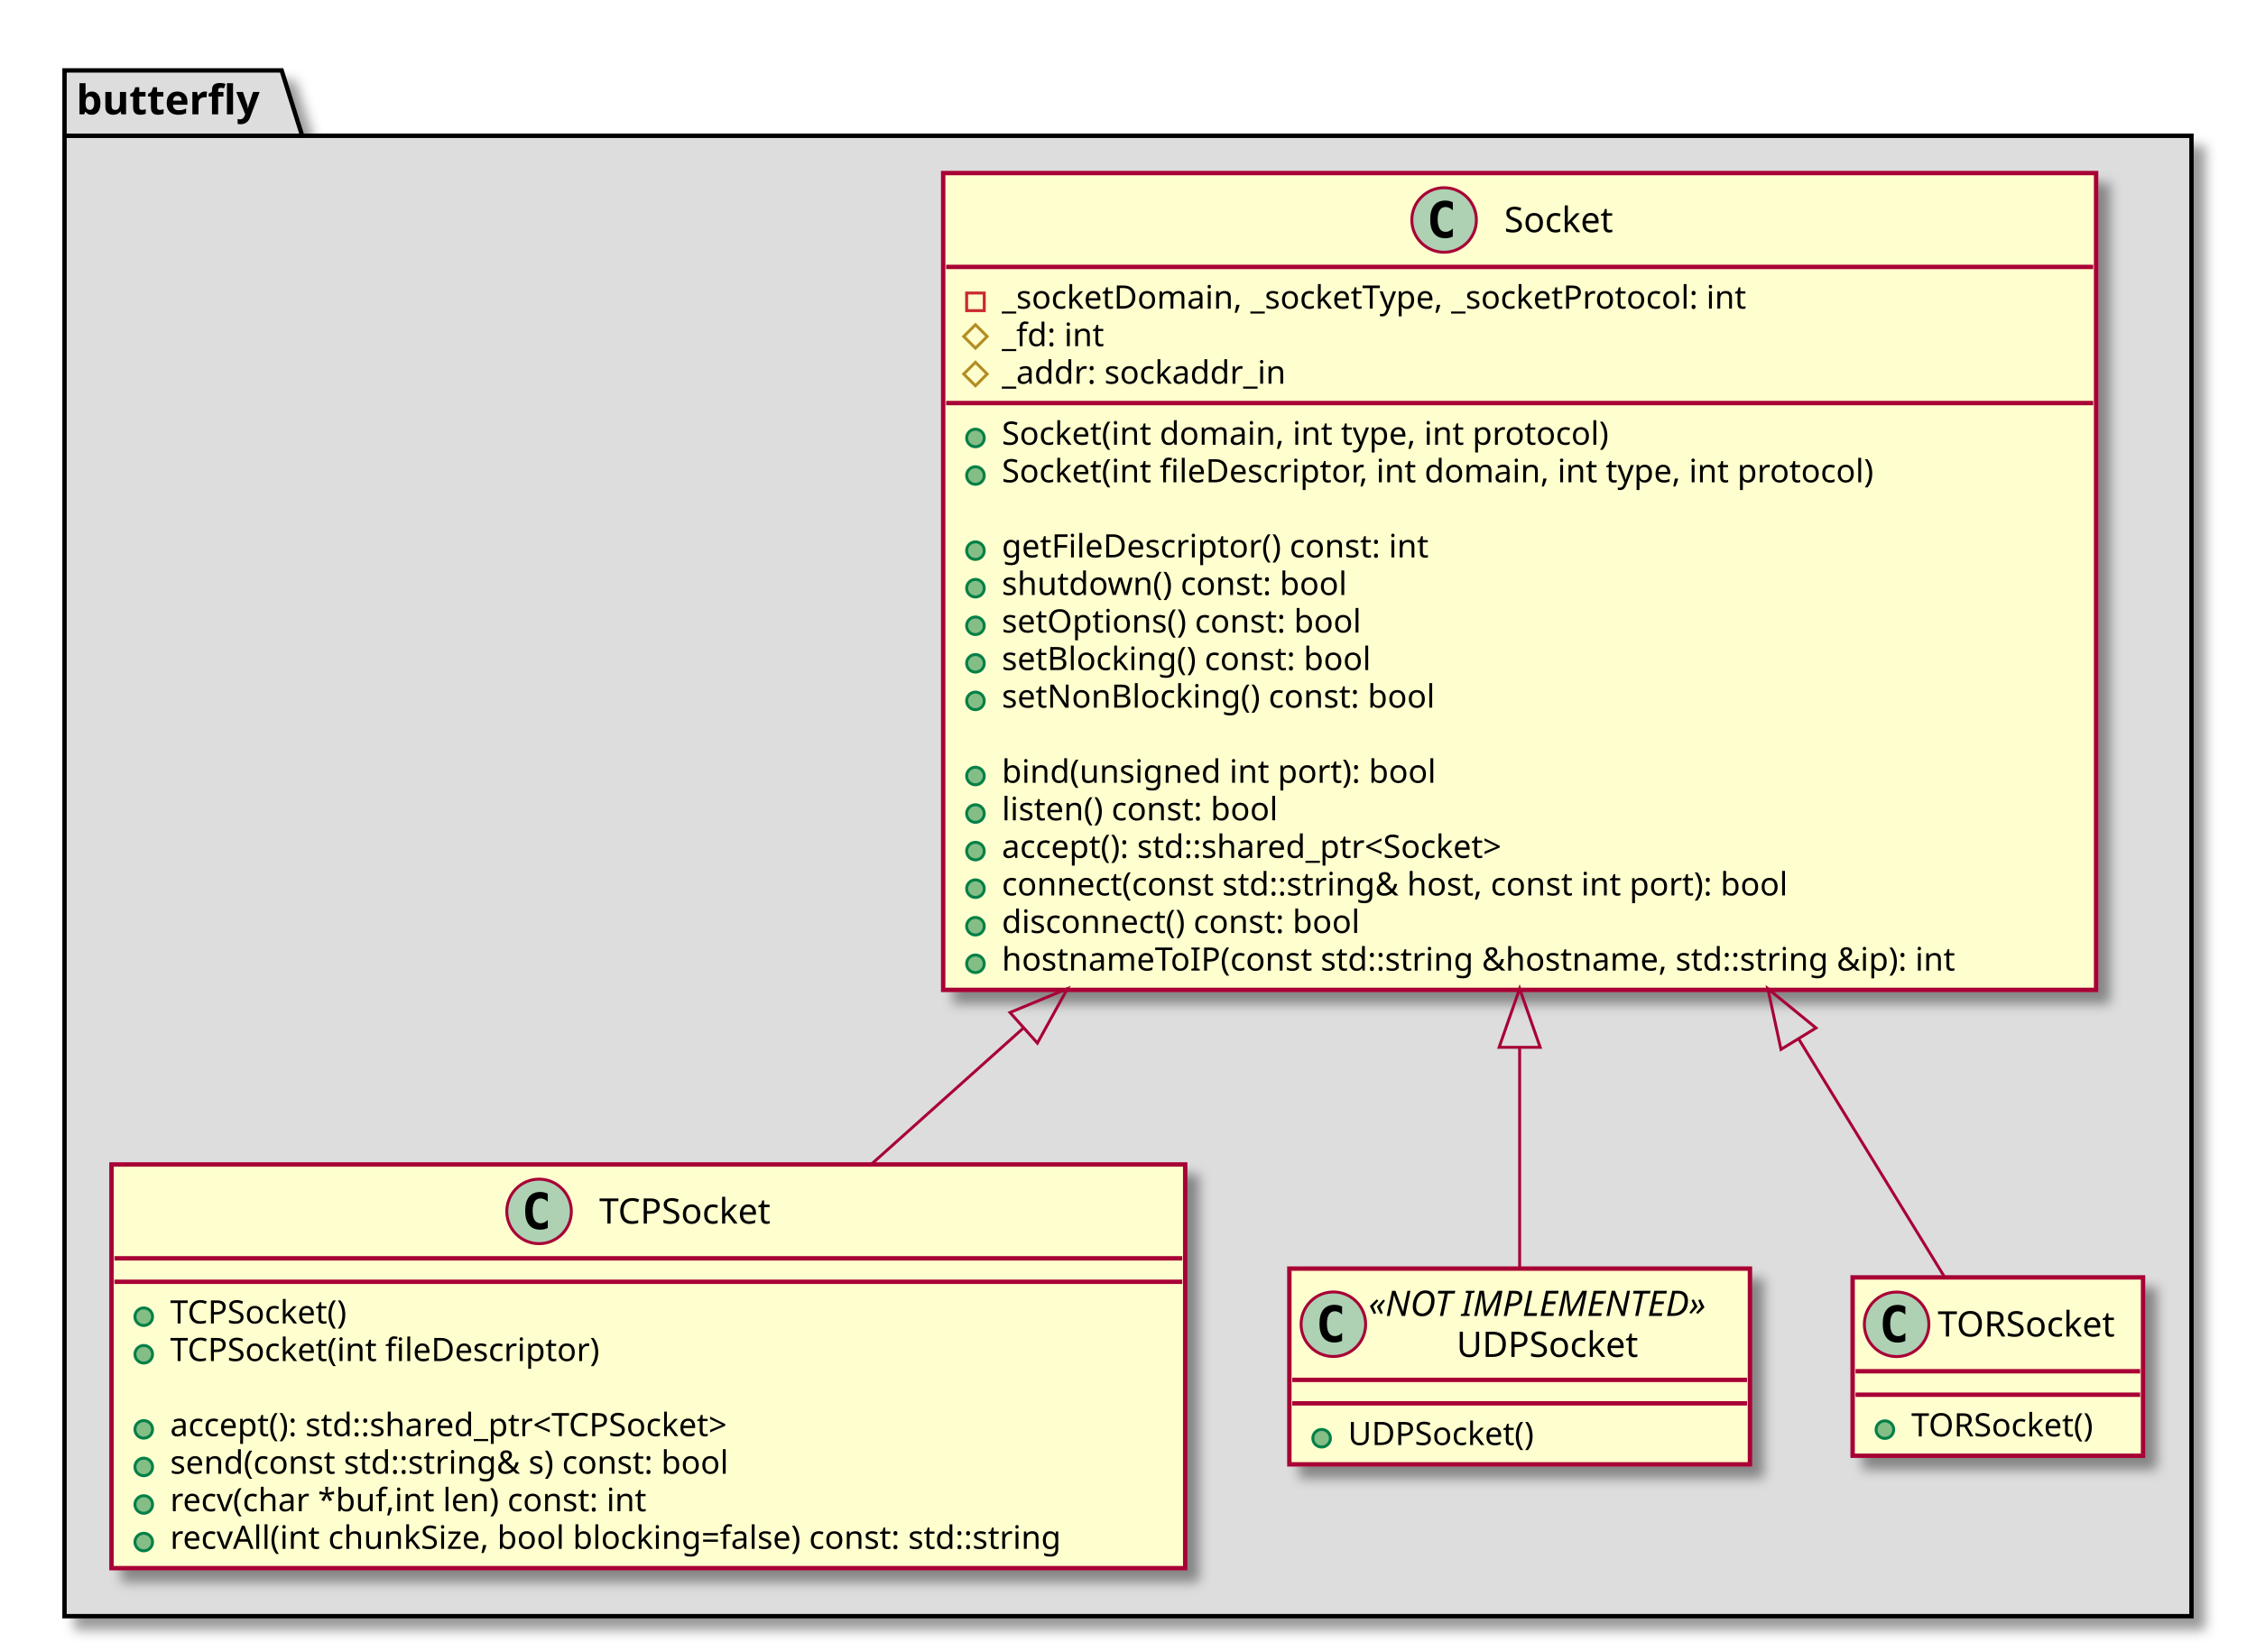
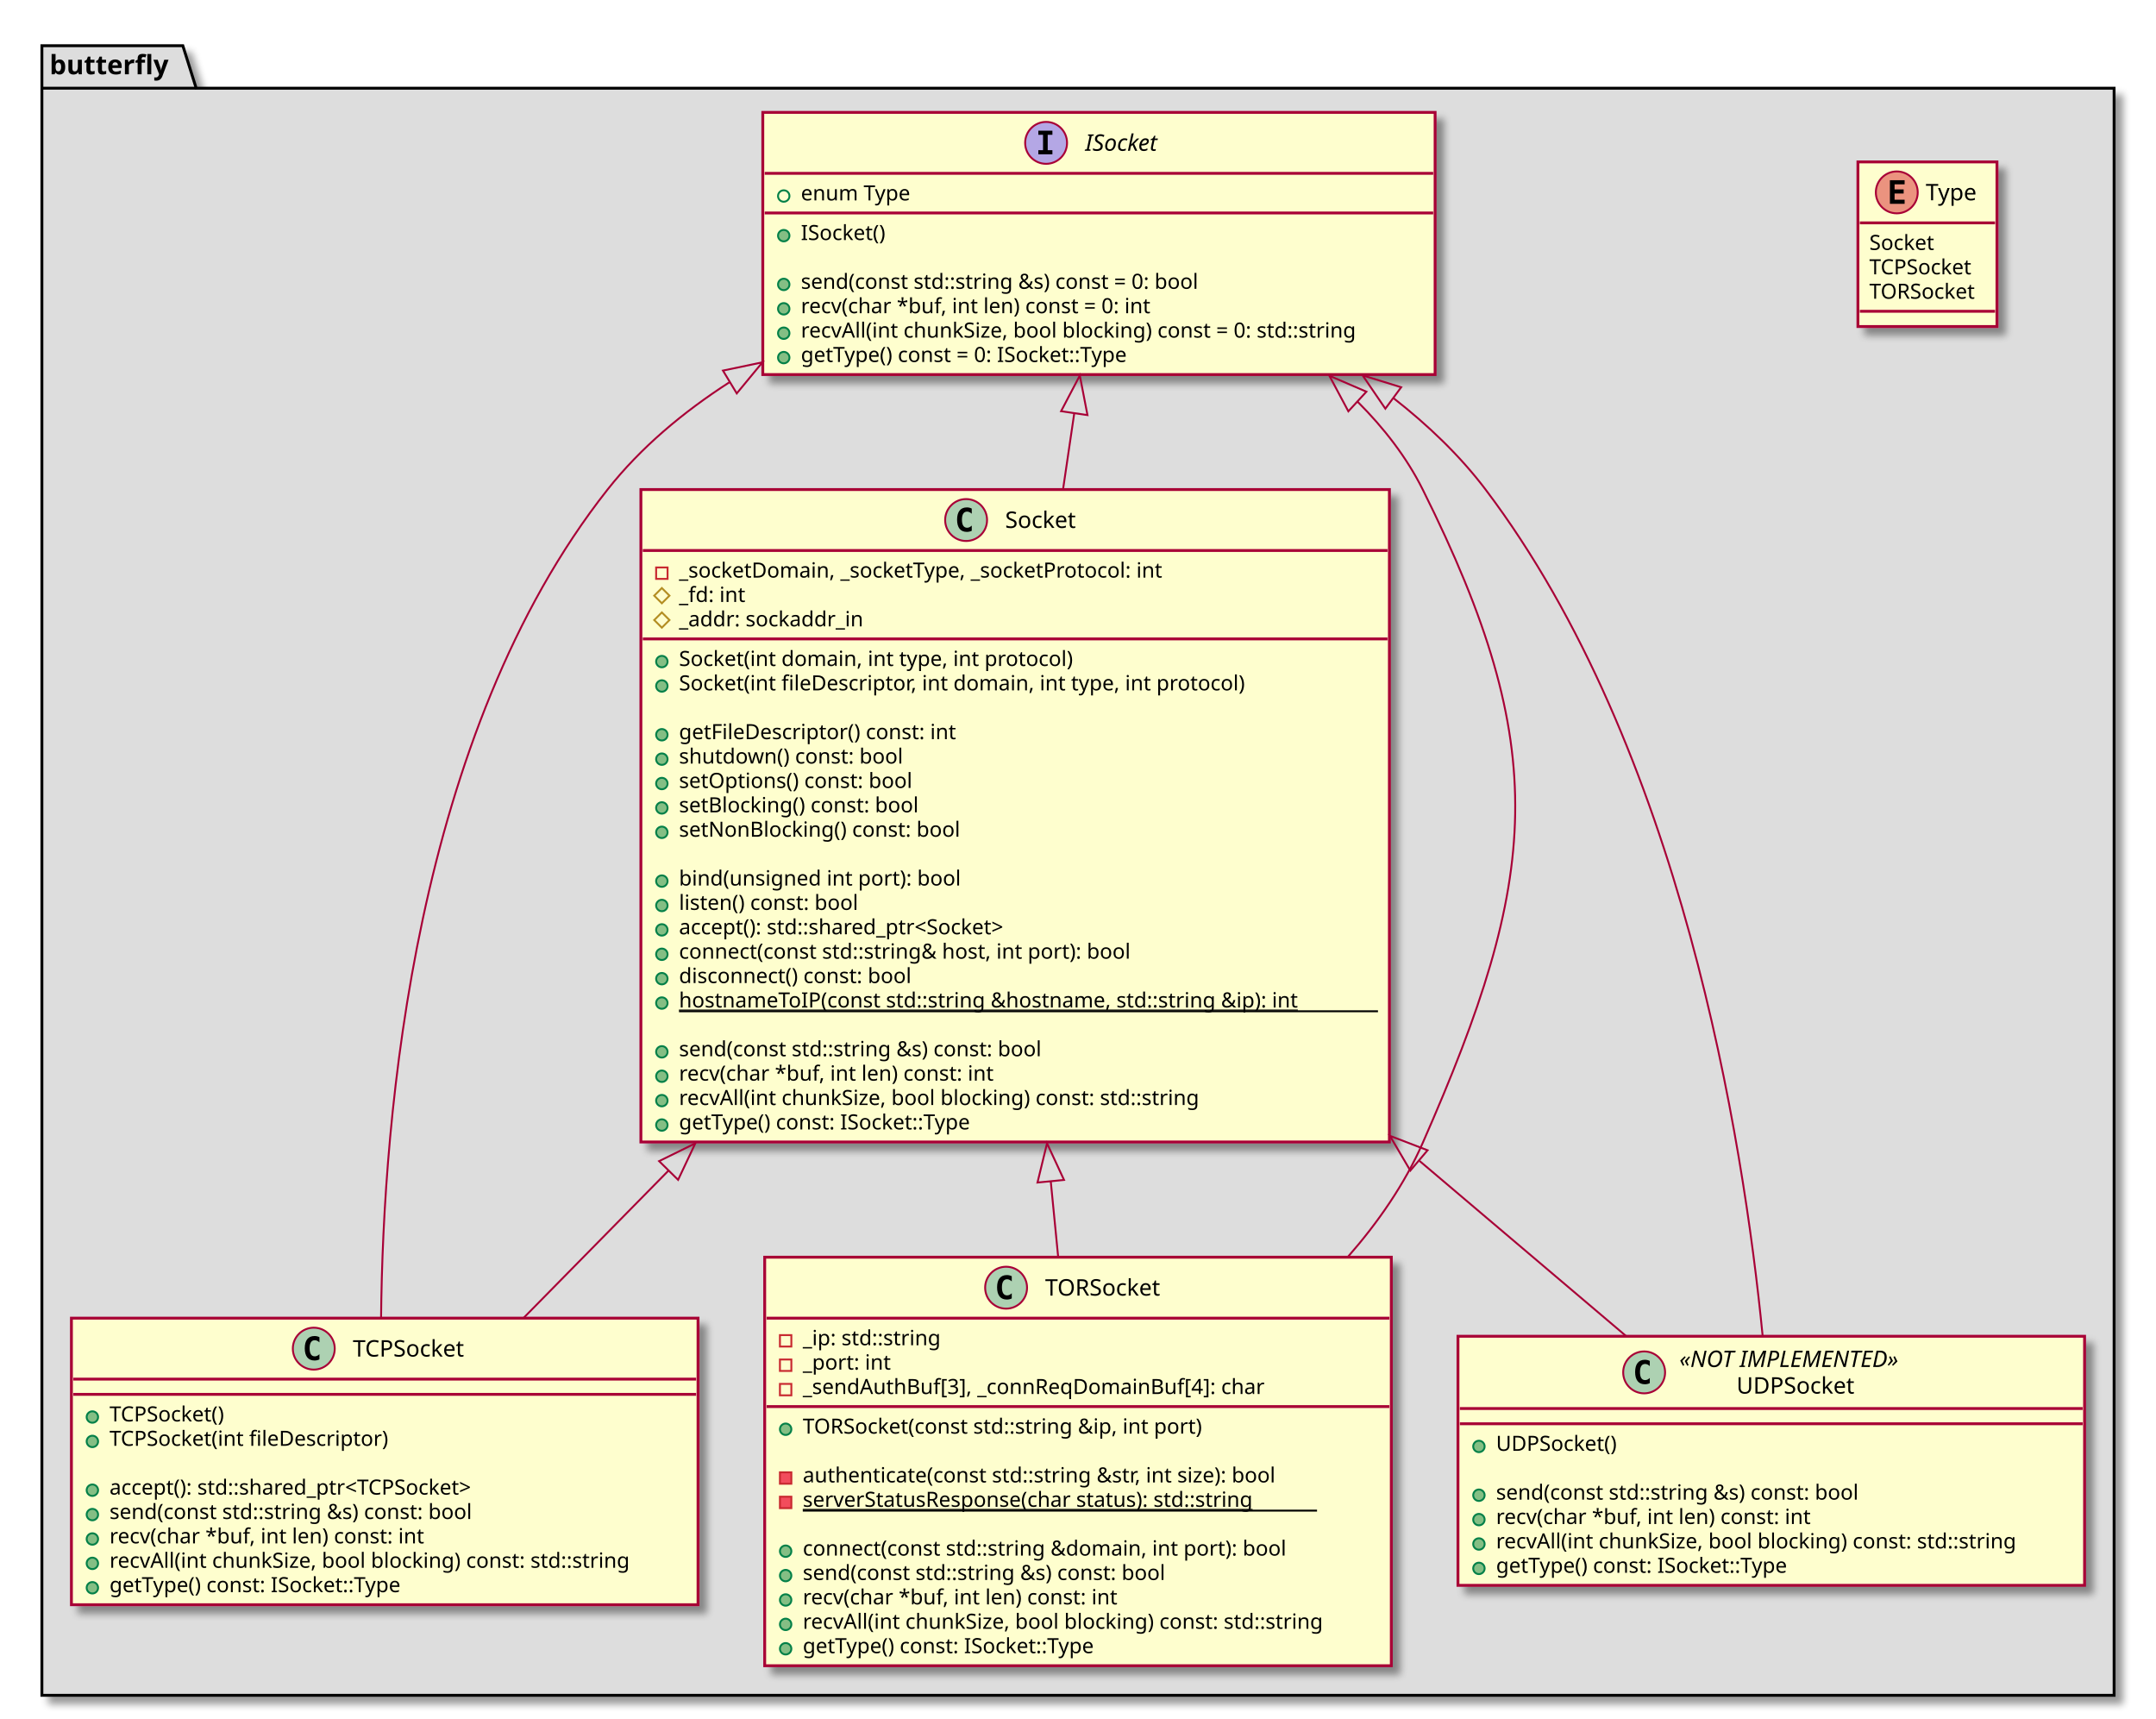
- <svg xmlns="http://www.w3.org/2000/svg" contentScriptType="application/ecmascript" contentStyleType="text/css" height="563px" preserveAspectRatio="none" style="width:769px;height:563px;" version="1.1" viewBox="0 0 769 563" width="769px" zoomAndPan="magnify">
+ <svg xmlns="http://www.w3.org/2000/svg" contentScriptType="application/ecmascript" contentStyleType="text/css" height="902px" preserveAspectRatio="none" style="width:1132px;height:902px;" version="1.1" viewBox="0 0 1132 902" width="1132px" zoomAndPan="magnify">
  <defs>
-     <filter height="300%" id="f1fvws62pikrbu" width="300%" x="-1" y="-1">
+     <filter height="300%" id="fsahsqzw3inmq" width="300%" x="-1" y="-1">
      <feGaussianBlur result="blurOut" stdDeviation="2.0" />
      <feColorMatrix in="blurOut" result="blurOut2" type="matrix" values="0 0 0 0 0 0 0 0 0 0 0 0 0 0 0 0 0 0 .4 0" />
      <feOffset dx="4.0" dy="4.0" in="blurOut2" result="blurOut3" />
      <feBlend in="SourceGraphic" in2="blurOut3" mode="normal" />
    </filter>
  </defs>
  <g>
-     <polygon fill="#DDDDDD" filter="url(#f1fvws62pikrbu)" points="22,24,96,24,103,46.297,747,46.297,747,551,22,551,22,24" style="stroke: #000000; stroke-width: 1.5;" />
+     <polygon fill="#DDDDDD" filter="url(#fsahsqzw3inmq)" points="22,24,96,24,103,46.297,1110,46.297,1110,890,22,890,22,24" style="stroke: #000000; stroke-width: 1.5;" />
    <line style="stroke: #000000; stroke-width: 1.5;" x1="22" x2="103" y1="46.297" y2="46.297" />
    <text fill="#000000" font-family="sans-serif" font-size="14" font-weight="bold" lengthAdjust="spacingAndGlyphs" textLength="68" x="26" y="38.995">butterfly</text>
-     <rect fill="#FEFECE" filter="url(#f1fvws62pikrbu)" height="278.484" id="Socket" style="stroke: #A80036; stroke-width: 1.5;" width="393" x="321.5" y="59" />
-     <ellipse cx="492.25" cy="75" fill="#ADD1B2" rx="11" ry="11" style="stroke: #A80036; stroke-width: 1.0;" />
-     <path d="M495.219,80.641 Q494.641,80.938 494,81.078 Q493.359,81.234 492.656,81.234 Q490.156,81.234 488.828,79.594 Q487.516,77.938 487.516,74.812 Q487.516,71.688 488.828,70.031 Q490.156,68.375 492.656,68.375 Q493.359,68.375 494,68.531 Q494.656,68.688 495.219,68.984 L495.219,71.703 Q494.594,71.125 494,70.859 Q493.406,70.578 492.781,70.578 Q491.438,70.578 490.75,71.656 Q490.062,72.719 490.062,74.812 Q490.062,76.906 490.75,77.984 Q491.438,79.047 492.781,79.047 Q493.406,79.047 494,78.781 Q494.594,78.5 495.219,77.922 L495.219,80.641 Z " />
-     <text fill="#000000" font-family="sans-serif" font-size="12" lengthAdjust="spacingAndGlyphs" textLength="43" x="512.75" y="79.154">Socket</text>
-     <line style="stroke: #A80036; stroke-width: 1.5;" x1="322.5" x2="713.5" y1="91" y2="91" />
-     <rect fill="none" height="6" style="stroke: #C82930; stroke-width: 1.0;" width="6" x="329.5" y="99.902" />
-     <text fill="#000000" font-family="sans-serif" font-size="11" lengthAdjust="spacingAndGlyphs" textLength="283" x="341.5" y="105.21">_socketDomain, _socketType, _socketProtocol: int</text>
-     <polygon fill="none" points="332.5,110.707,336.5,114.707,332.5,118.707,328.5,114.707" style="stroke: #B38D22; stroke-width: 1.0;" />
-     <text fill="#000000" font-family="sans-serif" font-size="11" lengthAdjust="spacingAndGlyphs" textLength="39" x="341.5" y="118.015">_fd: int</text>
-     <polygon fill="none" points="332.5,123.512,336.5,127.512,332.5,131.512,328.5,127.512" style="stroke: #B38D22; stroke-width: 1.0;" />
-     <text fill="#000000" font-family="sans-serif" font-size="11" lengthAdjust="spacingAndGlyphs" textLength="108" x="341.5" y="130.82">_addr: sockaddr_in</text>
-     <line style="stroke: #A80036; stroke-width: 1.5;" x1="322.5" x2="713.5" y1="137.414" y2="137.414" />
-     <ellipse cx="332.5" cy="149.316" fill="#84BE84" rx="3" ry="3" style="stroke: #038048; stroke-width: 1.0;" />
-     <text fill="#000000" font-family="sans-serif" font-size="11" lengthAdjust="spacingAndGlyphs" textLength="228" x="341.5" y="151.625">Socket(int domain, int type, int protocol)</text>
-     <ellipse cx="332.5" cy="162.121" fill="#84BE84" rx="3" ry="3" style="stroke: #038048; stroke-width: 1.0;" />
-     <text fill="#000000" font-family="sans-serif" font-size="11" lengthAdjust="spacingAndGlyphs" textLength="330" x="341.5" y="164.429">Socket(int fileDescriptor, int domain, int type, int protocol)</text>
-     <text fill="#000000" font-family="sans-serif" font-size="11" lengthAdjust="spacingAndGlyphs" textLength="0" x="345.5" y="177.234" />
-     <ellipse cx="332.5" cy="187.731" fill="#84BE84" rx="3" ry="3" style="stroke: #038048; stroke-width: 1.0;" />
-     <text fill="#000000" font-family="sans-serif" font-size="11" lengthAdjust="spacingAndGlyphs" textLength="161" x="341.5" y="190.039">getFileDescriptor() const: int</text>
-     <ellipse cx="332.5" cy="200.535" fill="#84BE84" rx="3" ry="3" style="stroke: #038048; stroke-width: 1.0;" />
-     <text fill="#000000" font-family="sans-serif" font-size="11" lengthAdjust="spacingAndGlyphs" textLength="130" x="341.5" y="202.843">shutdown() const: bool</text>
-     <ellipse cx="332.5" cy="213.34" fill="#84BE84" rx="3" ry="3" style="stroke: #038048; stroke-width: 1.0;" />
-     <text fill="#000000" font-family="sans-serif" font-size="11" lengthAdjust="spacingAndGlyphs" textLength="137" x="341.5" y="215.648">setOptions() const: bool</text>
-     <ellipse cx="332.5" cy="226.144" fill="#84BE84" rx="3" ry="3" style="stroke: #038048; stroke-width: 1.0;" />
-     <text fill="#000000" font-family="sans-serif" font-size="11" lengthAdjust="spacingAndGlyphs" textLength="140" x="341.5" y="228.453">setBlocking() const: bool</text>
-     <ellipse cx="332.5" cy="238.949" fill="#84BE84" rx="3" ry="3" style="stroke: #038048; stroke-width: 1.0;" />
-     <text fill="#000000" font-family="sans-serif" font-size="11" lengthAdjust="spacingAndGlyphs" textLength="162" x="341.5" y="241.257">setNonBlocking() const: bool</text>
-     <text fill="#000000" font-family="sans-serif" font-size="11" lengthAdjust="spacingAndGlyphs" textLength="0" x="345.5" y="254.062" />
-     <ellipse cx="332.5" cy="264.559" fill="#84BE84" rx="3" ry="3" style="stroke: #038048; stroke-width: 1.0;" />
-     <text fill="#000000" font-family="sans-serif" font-size="11" lengthAdjust="spacingAndGlyphs" textLength="161" x="341.5" y="266.867">bind(unsigned int port): bool</text>
-     <ellipse cx="332.5" cy="277.363" fill="#84BE84" rx="3" ry="3" style="stroke: #038048; stroke-width: 1.0;" />
-     <text fill="#000000" font-family="sans-serif" font-size="11" lengthAdjust="spacingAndGlyphs" textLength="106" x="341.5" y="279.671">listen() const: bool</text>
-     <ellipse cx="332.5" cy="290.168" fill="#84BE84" rx="3" ry="3" style="stroke: #038048; stroke-width: 1.0;" />
-     <text fill="#000000" font-family="sans-serif" font-size="11" lengthAdjust="spacingAndGlyphs" textLength="197" x="341.5" y="292.476">accept(): std::shared_ptr&lt;Socket&gt;</text>
-     <ellipse cx="332.5" cy="302.973" fill="#84BE84" rx="3" ry="3" style="stroke: #038048; stroke-width: 1.0;" />
-     <text fill="#000000" font-family="sans-serif" font-size="11" lengthAdjust="spacingAndGlyphs" textLength="301" x="341.5" y="305.281">connect(const std::string&amp; host, const int port): bool</text>
-     <ellipse cx="332.5" cy="315.777" fill="#84BE84" rx="3" ry="3" style="stroke: #038048; stroke-width: 1.0;" />
-     <text fill="#000000" font-family="sans-serif" font-size="11" lengthAdjust="spacingAndGlyphs" textLength="136" x="341.5" y="318.085">disconnect() const: bool</text>
-     <ellipse cx="332.5" cy="328.582" fill="#84BE84" rx="3" ry="3" style="stroke: #038048; stroke-width: 1.0;" />
-     <text fill="#000000" font-family="sans-serif" font-size="11" lengthAdjust="spacingAndGlyphs" textLength="367" x="341.5" y="330.89">hostnameToIP(const std::string &amp;hostname, std::string &amp;ip): int</text>
-     <rect fill="#FEFECE" filter="url(#f1fvws62pikrbu)" height="137.633" id="TCPSocket" style="stroke: #A80036; stroke-width: 1.5;" width="366" x="38" y="397" />
-     <ellipse cx="183.75" cy="413" fill="#ADD1B2" rx="11" ry="11" style="stroke: #A80036; stroke-width: 1.0;" />
-     <path d="M186.719,418.641 Q186.141,418.938 185.5,419.078 Q184.859,419.234 184.156,419.234 Q181.656,419.234 180.328,417.594 Q179.016,415.938 179.016,412.812 Q179.016,409.688 180.328,408.031 Q181.656,406.375 184.156,406.375 Q184.859,406.375 185.5,406.531 Q186.156,406.688 186.719,406.984 L186.719,409.703 Q186.094,409.125 185.5,408.859 Q184.906,408.578 184.281,408.578 Q182.938,408.578 182.25,409.656 Q181.562,410.719 181.562,412.812 Q181.562,414.906 182.25,415.984 Q182.938,417.047 184.281,417.047 Q184.906,417.047 185.5,416.781 Q186.094,416.5 186.719,415.922 L186.719,418.641 Z " />
-     <text fill="#000000" font-family="sans-serif" font-size="12" lengthAdjust="spacingAndGlyphs" textLength="66" x="204.25" y="417.154">TCPSocket</text>
-     <line style="stroke: #A80036; stroke-width: 1.5;" x1="39" x2="403" y1="429" y2="429" />
-     <line style="stroke: #A80036; stroke-width: 1.5;" x1="39" x2="403" y1="437" y2="437" />
-     <ellipse cx="49" cy="448.902" fill="#84BE84" rx="3" ry="3" style="stroke: #038048; stroke-width: 1.0;" />
-     <text fill="#000000" font-family="sans-serif" font-size="11" lengthAdjust="spacingAndGlyphs" textLength="68" x="58" y="451.21">TCPSocket()</text>
-     <ellipse cx="49" cy="461.707" fill="#84BE84" rx="3" ry="3" style="stroke: #038048; stroke-width: 1.0;" />
-     <text fill="#000000" font-family="sans-serif" font-size="11" lengthAdjust="spacingAndGlyphs" textLength="162" x="58" y="464.015">TCPSocket(int fileDescriptor)</text>
-     <text fill="#000000" font-family="sans-serif" font-size="11" lengthAdjust="spacingAndGlyphs" textLength="0" x="62" y="476.82" />
-     <ellipse cx="49" cy="487.316" fill="#84BE84" rx="3" ry="3" style="stroke: #038048; stroke-width: 1.0;" />
-     <text fill="#000000" font-family="sans-serif" font-size="11" lengthAdjust="spacingAndGlyphs" textLength="219" x="58" y="489.625">accept(): std::shared_ptr&lt;TCPSocket&gt;</text>
-     <ellipse cx="49" cy="500.121" fill="#84BE84" rx="3" ry="3" style="stroke: #038048; stroke-width: 1.0;" />
-     <text fill="#000000" font-family="sans-serif" font-size="11" lengthAdjust="spacingAndGlyphs" textLength="218" x="58" y="502.429">send(const std::string&amp; s) const: bool</text>
-     <ellipse cx="49" cy="512.926" fill="#84BE84" rx="3" ry="3" style="stroke: #038048; stroke-width: 1.0;" />
-     <text fill="#000000" font-family="sans-serif" font-size="11" lengthAdjust="spacingAndGlyphs" textLength="181" x="58" y="515.234">recv(char *buf,int len) const: int</text>
-     <ellipse cx="49" cy="525.731" fill="#84BE84" rx="3" ry="3" style="stroke: #038048; stroke-width: 1.0;" />
-     <text fill="#000000" font-family="sans-serif" font-size="11" lengthAdjust="spacingAndGlyphs" textLength="340" x="58" y="528.039">recvAll(int chunkSize, bool blocking=false) const: std::string</text>
-     <rect fill="#FEFECE" filter="url(#f1fvws62pikrbu)" height="66.742" id="UDPSocket" style="stroke: #A80036; stroke-width: 1.5;" width="157" x="439.5" y="432.5" />
-     <ellipse cx="454.5" cy="451.469" fill="#ADD1B2" rx="11" ry="11" style="stroke: #A80036; stroke-width: 1.0;" />
-     <path d="M457.469,457.109 Q456.891,457.406 456.25,457.547 Q455.609,457.703 454.906,457.703 Q452.406,457.703 451.078,456.062 Q449.766,454.406 449.766,451.281 Q449.766,448.156 451.078,446.5 Q452.406,444.844 454.906,444.844 Q455.609,444.844 456.25,445 Q456.906,445.156 457.469,445.453 L457.469,448.172 Q456.844,447.594 456.25,447.328 Q455.656,447.047 455.031,447.047 Q453.688,447.047 453,448.125 Q452.312,449.188 452.312,451.281 Q452.312,453.375 453,454.453 Q453.688,455.516 455.031,455.516 Q455.656,455.516 456.25,455.25 Q456.844,454.969 457.469,454.391 L457.469,457.109 Z " />
-     <text fill="#000000" font-family="sans-serif" font-size="12" font-style="italic" lengthAdjust="spacingAndGlyphs" textLength="129" x="466.5" y="448.639">«NOT IMPLEMENTED»</text>
-     <text fill="#000000" font-family="sans-serif" font-size="12" lengthAdjust="spacingAndGlyphs" textLength="69" x="496.5" y="462.607">UDPSocket</text>
-     <line style="stroke: #A80036; stroke-width: 1.5;" x1="440.5" x2="595.5" y1="470.438" y2="470.438" />
-     <line style="stroke: #A80036; stroke-width: 1.5;" x1="440.5" x2="595.5" y1="478.438" y2="478.438" />
-     <ellipse cx="450.5" cy="490.34" fill="#84BE84" rx="3" ry="3" style="stroke: #038048; stroke-width: 1.0;" />
-     <text fill="#000000" font-family="sans-serif" font-size="11" lengthAdjust="spacingAndGlyphs" textLength="69" x="459.5" y="492.648">UDPSocket()</text>
-     <rect fill="#FEFECE" filter="url(#f1fvws62pikrbu)" height="60.805" id="TORSocket" style="stroke: #A80036; stroke-width: 1.5;" width="99" x="631.5" y="435.5" />
-     <ellipse cx="646.5" cy="451.5" fill="#ADD1B2" rx="11" ry="11" style="stroke: #A80036; stroke-width: 1.0;" />
-     <path d="M649.469,457.141 Q648.891,457.438 648.25,457.578 Q647.609,457.734 646.906,457.734 Q644.406,457.734 643.078,456.094 Q641.766,454.438 641.766,451.312 Q641.766,448.188 643.078,446.531 Q644.406,444.875 646.906,444.875 Q647.609,444.875 648.25,445.031 Q648.906,445.188 649.469,445.484 L649.469,448.203 Q648.844,447.625 648.25,447.359 Q647.656,447.078 647.031,447.078 Q645.688,447.078 645,448.156 Q644.312,449.219 644.312,451.312 Q644.312,453.406 645,454.484 Q645.688,455.547 647.031,455.547 Q647.656,455.547 648.25,455.281 Q648.844,455 649.469,454.422 L649.469,457.141 Z " />
-     <text fill="#000000" font-family="sans-serif" font-size="12" lengthAdjust="spacingAndGlyphs" textLength="67" x="660.5" y="455.654">TORSocket</text>
-     <line style="stroke: #A80036; stroke-width: 1.5;" x1="632.5" x2="729.5" y1="467.5" y2="467.5" />
-     <line style="stroke: #A80036; stroke-width: 1.5;" x1="632.5" x2="729.5" y1="475.5" y2="475.5" />
-     <ellipse cx="642.5" cy="487.402" fill="#84BE84" rx="3" ry="3" style="stroke: #038048; stroke-width: 1.0;" />
-     <text fill="#000000" font-family="sans-serif" font-size="11" lengthAdjust="spacingAndGlyphs" textLength="69" x="651.5" y="489.71">TORSocket()</text>
-     <path d="M348.69,350.63 C330.74,366.71 313.21,382.42 297.16,396.79 " fill="none" id="Socket-TCPSocket" style="stroke: #A80036; stroke-width: 1.0;" />
-     <polygon fill="none" points="344.28,345.19,363.85,337.06,353.62,355.62,344.28,345.19" style="stroke: #A80036; stroke-width: 1.0;" />
-     <path d="M518,357.42 C518,385.81 518,412.6 518,432.34 " fill="none" id="Socket-UDPSocket" style="stroke: #A80036; stroke-width: 1.0;" />
-     <polygon fill="none" points="511,357.06,518,337.06,525,357.06,511,357.06" style="stroke: #A80036; stroke-width: 1.0;" />
-     <path d="M613.24,354.41 C632.23,385.42 650.2,414.74 662.86,435.4 " fill="none" id="Socket-TORSocket" style="stroke: #A80036; stroke-width: 1.0;" />
-     <polygon fill="none" points="607.08,357.77,602.6,337.06,619.02,350.46,607.08,357.77" style="stroke: #A80036; stroke-width: 1.0;" />
+     <rect fill="#FEFECE" filter="url(#fsahsqzw3inmq)" height="86.414" id="Type" style="stroke: #A80036; stroke-width: 1.5;" width="73" x="975.5" y="85" />
+     <ellipse cx="995.9" cy="101" fill="#EB937F" rx="11" ry="11" style="stroke: #A80036; stroke-width: 1.0;" />
+     <path d="M1000.009,107 L992.291,107 L992.291,94.609 L1000.009,94.609 L1000.009,96.766 L994.744,96.766 L994.744,99.438 L999.509,99.438 L999.509,101.594 L994.744,101.594 L994.744,104.844 L1000.009,104.844 L1000.009,107 Z " />
+     <text fill="#000000" font-family="sans-serif" font-size="12" lengthAdjust="spacingAndGlyphs" textLength="29" x="1011.1" y="105.154">Type</text>
+     <line style="stroke: #A80036; stroke-width: 1.5;" x1="976.5" x2="1047.5" y1="117" y2="117" />
+     <text fill="#000000" font-family="sans-serif" font-size="11" lengthAdjust="spacingAndGlyphs" textLength="38" x="981.5" y="131.21">Socket</text>
+     <text fill="#000000" font-family="sans-serif" font-size="11" lengthAdjust="spacingAndGlyphs" textLength="60" x="981.5" y="144.015">TCPSocket</text>
+     <text fill="#000000" font-family="sans-serif" font-size="11" lengthAdjust="spacingAndGlyphs" textLength="61" x="981.5" y="156.82">TORSocket</text>
+     <line style="stroke: #A80036; stroke-width: 1.5;" x1="976.5" x2="1047.5" y1="163.414" y2="163.414" />
+     <rect fill="#FEFECE" filter="url(#fsahsqzw3inmq)" height="137.633" id="ISocket" style="stroke: #A80036; stroke-width: 1.5;" width="353" x="400.5" y="59" />
+     <ellipse cx="549.25" cy="75" fill="#B4A7E5" rx="11" ry="11" style="stroke: #A80036; stroke-width: 1.0;" />
+     <path d="M545.172,70.766 L545.172,68.609 L552.562,68.609 L552.562,70.766 L550.094,70.766 L550.094,78.844 L552.562,78.844 L552.562,81 L545.172,81 L545.172,78.844 L547.641,78.844 L547.641,70.766 L545.172,70.766 Z " />
+     <text fill="#000000" font-family="sans-serif" font-size="12" font-style="italic" lengthAdjust="spacingAndGlyphs" textLength="47" x="569.75" y="79.154">ISocket</text>
+     <line style="stroke: #A80036; stroke-width: 1.5;" x1="401.5" x2="752.5" y1="91" y2="91" />
+     <ellipse cx="411.5" cy="102.902" fill="none" rx="3" ry="3" style="stroke: #038048; stroke-width: 1.0;" />
+     <text fill="#000000" font-family="sans-serif" font-size="11" lengthAdjust="spacingAndGlyphs" textLength="63" x="420.5" y="105.21">enum Type</text>
+     <line style="stroke: #A80036; stroke-width: 1.5;" x1="401.5" x2="752.5" y1="111.805" y2="111.805" />
+     <ellipse cx="411.5" cy="123.707" fill="#84BE84" rx="3" ry="3" style="stroke: #038048; stroke-width: 1.0;" />
+     <text fill="#000000" font-family="sans-serif" font-size="11" lengthAdjust="spacingAndGlyphs" textLength="49" x="420.5" y="126.015">ISocket()</text>
+     <text fill="#000000" font-family="sans-serif" font-size="11" lengthAdjust="spacingAndGlyphs" textLength="0" x="424.5" y="138.82" />
+     <ellipse cx="411.5" cy="149.316" fill="#84BE84" rx="3" ry="3" style="stroke: #038048; stroke-width: 1.0;" />
+     <text fill="#000000" font-family="sans-serif" font-size="11" lengthAdjust="spacingAndGlyphs" textLength="242" x="420.5" y="151.625">send(const std::string &amp;s) const = 0: bool</text>
+     <ellipse cx="411.5" cy="162.121" fill="#84BE84" rx="3" ry="3" style="stroke: #038048; stroke-width: 1.0;" />
+     <text fill="#000000" font-family="sans-serif" font-size="11" lengthAdjust="spacingAndGlyphs" textLength="209" x="420.5" y="164.429">recv(char *buf, int len) const = 0: int</text>
+     <ellipse cx="411.5" cy="174.926" fill="#84BE84" rx="3" ry="3" style="stroke: #038048; stroke-width: 1.0;" />
+     <text fill="#000000" font-family="sans-serif" font-size="11" lengthAdjust="spacingAndGlyphs" textLength="327" x="420.5" y="177.234">recvAll(int chunkSize, bool blocking) const = 0: std::string</text>
+     <ellipse cx="411.5" cy="187.731" fill="#84BE84" rx="3" ry="3" style="stroke: #038048; stroke-width: 1.0;" />
+     <text fill="#000000" font-family="sans-serif" font-size="11" lengthAdjust="spacingAndGlyphs" textLength="196" x="420.5" y="190.039">getType() const = 0: ISocket::Type</text>
+     <rect fill="#FEFECE" filter="url(#fsahsqzw3inmq)" height="342.508" id="Socket" style="stroke: #A80036; stroke-width: 1.5;" width="393" x="336.5" y="257" />
+     <ellipse cx="507.25" cy="273" fill="#ADD1B2" rx="11" ry="11" style="stroke: #A80036; stroke-width: 1.0;" />
+     <path d="M510.219,278.641 Q509.641,278.938 509,279.078 Q508.359,279.234 507.656,279.234 Q505.156,279.234 503.828,277.594 Q502.516,275.938 502.516,272.812 Q502.516,269.688 503.828,268.031 Q505.156,266.375 507.656,266.375 Q508.359,266.375 509,266.531 Q509.656,266.688 510.219,266.984 L510.219,269.703 Q509.594,269.125 509,268.859 Q508.406,268.578 507.781,268.578 Q506.438,268.578 505.75,269.656 Q505.062,270.719 505.062,272.812 Q505.062,274.906 505.75,275.984 Q506.438,277.047 507.781,277.047 Q508.406,277.047 509,276.781 Q509.594,276.5 510.219,275.922 L510.219,278.641 Z " />
+     <text fill="#000000" font-family="sans-serif" font-size="12" lengthAdjust="spacingAndGlyphs" textLength="43" x="527.75" y="277.154">Socket</text>
+     <line style="stroke: #A80036; stroke-width: 1.5;" x1="337.5" x2="728.5" y1="289" y2="289" />
+     <rect fill="none" height="6" style="stroke: #C82930; stroke-width: 1.0;" width="6" x="344.5" y="297.902" />
+     <text fill="#000000" font-family="sans-serif" font-size="11" lengthAdjust="spacingAndGlyphs" textLength="283" x="356.5" y="303.21">_socketDomain, _socketType, _socketProtocol: int</text>
+     <polygon fill="none" points="347.5,308.707,351.5,312.707,347.5,316.707,343.5,312.707" style="stroke: #B38D22; stroke-width: 1.0;" />
+     <text fill="#000000" font-family="sans-serif" font-size="11" lengthAdjust="spacingAndGlyphs" textLength="39" x="356.5" y="316.015">_fd: int</text>
+     <polygon fill="none" points="347.5,321.512,351.5,325.512,347.5,329.512,343.5,325.512" style="stroke: #B38D22; stroke-width: 1.0;" />
+     <text fill="#000000" font-family="sans-serif" font-size="11" lengthAdjust="spacingAndGlyphs" textLength="108" x="356.5" y="328.82">_addr: sockaddr_in</text>
+     <line style="stroke: #A80036; stroke-width: 1.5;" x1="337.5" x2="728.5" y1="335.414" y2="335.414" />
+     <ellipse cx="347.5" cy="347.316" fill="#84BE84" rx="3" ry="3" style="stroke: #038048; stroke-width: 1.0;" />
+     <text fill="#000000" font-family="sans-serif" font-size="11" lengthAdjust="spacingAndGlyphs" textLength="228" x="356.5" y="349.625">Socket(int domain, int type, int protocol)</text>
+     <ellipse cx="347.5" cy="360.121" fill="#84BE84" rx="3" ry="3" style="stroke: #038048; stroke-width: 1.0;" />
+     <text fill="#000000" font-family="sans-serif" font-size="11" lengthAdjust="spacingAndGlyphs" textLength="330" x="356.5" y="362.429">Socket(int fileDescriptor, int domain, int type, int protocol)</text>
+     <text fill="#000000" font-family="sans-serif" font-size="11" lengthAdjust="spacingAndGlyphs" textLength="0" x="360.5" y="375.234" />
+     <ellipse cx="347.5" cy="385.731" fill="#84BE84" rx="3" ry="3" style="stroke: #038048; stroke-width: 1.0;" />
+     <text fill="#000000" font-family="sans-serif" font-size="11" lengthAdjust="spacingAndGlyphs" textLength="161" x="356.5" y="388.039">getFileDescriptor() const: int</text>
+     <ellipse cx="347.5" cy="398.535" fill="#84BE84" rx="3" ry="3" style="stroke: #038048; stroke-width: 1.0;" />
+     <text fill="#000000" font-family="sans-serif" font-size="11" lengthAdjust="spacingAndGlyphs" textLength="130" x="356.5" y="400.843">shutdown() const: bool</text>
+     <ellipse cx="347.5" cy="411.34" fill="#84BE84" rx="3" ry="3" style="stroke: #038048; stroke-width: 1.0;" />
+     <text fill="#000000" font-family="sans-serif" font-size="11" lengthAdjust="spacingAndGlyphs" textLength="137" x="356.5" y="413.648">setOptions() const: bool</text>
+     <ellipse cx="347.5" cy="424.144" fill="#84BE84" rx="3" ry="3" style="stroke: #038048; stroke-width: 1.0;" />
+     <text fill="#000000" font-family="sans-serif" font-size="11" lengthAdjust="spacingAndGlyphs" textLength="140" x="356.5" y="426.453">setBlocking() const: bool</text>
+     <ellipse cx="347.5" cy="436.949" fill="#84BE84" rx="3" ry="3" style="stroke: #038048; stroke-width: 1.0;" />
+     <text fill="#000000" font-family="sans-serif" font-size="11" lengthAdjust="spacingAndGlyphs" textLength="162" x="356.5" y="439.257">setNonBlocking() const: bool</text>
+     <text fill="#000000" font-family="sans-serif" font-size="11" lengthAdjust="spacingAndGlyphs" textLength="0" x="360.5" y="452.062" />
+     <ellipse cx="347.5" cy="462.559" fill="#84BE84" rx="3" ry="3" style="stroke: #038048; stroke-width: 1.0;" />
+     <text fill="#000000" font-family="sans-serif" font-size="11" lengthAdjust="spacingAndGlyphs" textLength="161" x="356.5" y="464.867">bind(unsigned int port): bool</text>
+     <ellipse cx="347.5" cy="475.363" fill="#84BE84" rx="3" ry="3" style="stroke: #038048; stroke-width: 1.0;" />
+     <text fill="#000000" font-family="sans-serif" font-size="11" lengthAdjust="spacingAndGlyphs" textLength="106" x="356.5" y="477.671">listen() const: bool</text>
+     <ellipse cx="347.5" cy="488.168" fill="#84BE84" rx="3" ry="3" style="stroke: #038048; stroke-width: 1.0;" />
+     <text fill="#000000" font-family="sans-serif" font-size="11" lengthAdjust="spacingAndGlyphs" textLength="197" x="356.5" y="490.476">accept(): std::shared_ptr&lt;Socket&gt;</text>
+     <ellipse cx="347.5" cy="500.973" fill="#84BE84" rx="3" ry="3" style="stroke: #038048; stroke-width: 1.0;" />
+     <text fill="#000000" font-family="sans-serif" font-size="11" lengthAdjust="spacingAndGlyphs" textLength="266" x="356.5" y="503.281">connect(const std::string&amp; host, int port): bool</text>
+     <ellipse cx="347.5" cy="513.777" fill="#84BE84" rx="3" ry="3" style="stroke: #038048; stroke-width: 1.0;" />
+     <text fill="#000000" font-family="sans-serif" font-size="11" lengthAdjust="spacingAndGlyphs" textLength="136" x="356.5" y="516.085">disconnect() const: bool</text>
+     <ellipse cx="347.5" cy="526.582" fill="#84BE84" rx="3" ry="3" style="stroke: #038048; stroke-width: 1.0;" />
+     <text fill="#000000" font-family="sans-serif" font-size="11" lengthAdjust="spacingAndGlyphs" text-decoration="underline" textLength="367" x="356.5" y="528.89">hostnameToIP(const std::string &amp;hostname, std::string &amp;ip): int</text>
+     <line style="stroke: #000000; stroke-width: 1.0;" x1="356.5" x2="723.5" y1="530.89" y2="530.89" />
+     <text fill="#000000" font-family="sans-serif" font-size="11" lengthAdjust="spacingAndGlyphs" textLength="0" x="360.5" y="541.695" />
+     <ellipse cx="347.5" cy="552.191" fill="#84BE84" rx="3" ry="3" style="stroke: #038048; stroke-width: 1.0;" />
+     <text fill="#000000" font-family="sans-serif" font-size="11" lengthAdjust="spacingAndGlyphs" textLength="218" x="356.5" y="554.5">send(const std::string &amp;s) const: bool</text>
+     <ellipse cx="347.5" cy="564.996" fill="#84BE84" rx="3" ry="3" style="stroke: #038048; stroke-width: 1.0;" />
+     <text fill="#000000" font-family="sans-serif" font-size="11" lengthAdjust="spacingAndGlyphs" textLength="185" x="356.5" y="567.304">recv(char *buf, int len) const: int</text>
+     <ellipse cx="347.5" cy="577.801" fill="#84BE84" rx="3" ry="3" style="stroke: #038048; stroke-width: 1.0;" />
+     <text fill="#000000" font-family="sans-serif" font-size="11" lengthAdjust="spacingAndGlyphs" textLength="303" x="356.5" y="580.109">recvAll(int chunkSize, bool blocking) const: std::string</text>
+     <ellipse cx="347.5" cy="590.606" fill="#84BE84" rx="3" ry="3" style="stroke: #038048; stroke-width: 1.0;" />
+     <text fill="#000000" font-family="sans-serif" font-size="11" lengthAdjust="spacingAndGlyphs" textLength="172" x="356.5" y="592.914">getType() const: ISocket::Type</text>
+     <rect fill="#FEFECE" filter="url(#fsahsqzw3inmq)" height="150.438" id="TCPSocket" style="stroke: #A80036; stroke-width: 1.5;" width="329" x="37.5" y="692" />
+     <ellipse cx="164.75" cy="708" fill="#ADD1B2" rx="11" ry="11" style="stroke: #A80036; stroke-width: 1.0;" />
+     <path d="M167.719,713.641 Q167.141,713.938 166.5,714.078 Q165.859,714.234 165.156,714.234 Q162.656,714.234 161.328,712.594 Q160.016,710.938 160.016,707.812 Q160.016,704.688 161.328,703.031 Q162.656,701.375 165.156,701.375 Q165.859,701.375 166.5,701.531 Q167.156,701.688 167.719,701.984 L167.719,704.703 Q167.094,704.125 166.5,703.859 Q165.906,703.578 165.281,703.578 Q163.938,703.578 163.25,704.656 Q162.562,705.719 162.562,707.812 Q162.562,709.906 163.25,710.984 Q163.938,712.047 165.281,712.047 Q165.906,712.047 166.5,711.781 Q167.094,711.5 167.719,710.922 L167.719,713.641 Z " />
+     <text fill="#000000" font-family="sans-serif" font-size="12" lengthAdjust="spacingAndGlyphs" textLength="66" x="185.25" y="712.154">TCPSocket</text>
+     <line style="stroke: #A80036; stroke-width: 1.5;" x1="38.5" x2="365.5" y1="724" y2="724" />
+     <line style="stroke: #A80036; stroke-width: 1.5;" x1="38.5" x2="365.5" y1="732" y2="732" />
+     <ellipse cx="48.5" cy="743.902" fill="#84BE84" rx="3" ry="3" style="stroke: #038048; stroke-width: 1.0;" />
+     <text fill="#000000" font-family="sans-serif" font-size="11" lengthAdjust="spacingAndGlyphs" textLength="68" x="57.5" y="746.21">TCPSocket()</text>
+     <ellipse cx="48.5" cy="756.707" fill="#84BE84" rx="3" ry="3" style="stroke: #038048; stroke-width: 1.0;" />
+     <text fill="#000000" font-family="sans-serif" font-size="11" lengthAdjust="spacingAndGlyphs" textLength="162" x="57.5" y="759.015">TCPSocket(int fileDescriptor)</text>
+     <text fill="#000000" font-family="sans-serif" font-size="11" lengthAdjust="spacingAndGlyphs" textLength="0" x="61.5" y="771.82" />
+     <ellipse cx="48.5" cy="782.316" fill="#84BE84" rx="3" ry="3" style="stroke: #038048; stroke-width: 1.0;" />
+     <text fill="#000000" font-family="sans-serif" font-size="11" lengthAdjust="spacingAndGlyphs" textLength="219" x="57.5" y="784.625">accept(): std::shared_ptr&lt;TCPSocket&gt;</text>
+     <ellipse cx="48.5" cy="795.121" fill="#84BE84" rx="3" ry="3" style="stroke: #038048; stroke-width: 1.0;" />
+     <text fill="#000000" font-family="sans-serif" font-size="11" lengthAdjust="spacingAndGlyphs" textLength="218" x="57.5" y="797.429">send(const std::string &amp;s) const: bool</text>
+     <ellipse cx="48.5" cy="807.926" fill="#84BE84" rx="3" ry="3" style="stroke: #038048; stroke-width: 1.0;" />
+     <text fill="#000000" font-family="sans-serif" font-size="11" lengthAdjust="spacingAndGlyphs" textLength="185" x="57.5" y="810.234">recv(char *buf, int len) const: int</text>
+     <ellipse cx="48.5" cy="820.731" fill="#84BE84" rx="3" ry="3" style="stroke: #038048; stroke-width: 1.0;" />
+     <text fill="#000000" font-family="sans-serif" font-size="11" lengthAdjust="spacingAndGlyphs" textLength="303" x="57.5" y="823.039">recvAll(int chunkSize, bool blocking) const: std::string</text>
+     <ellipse cx="48.5" cy="833.535" fill="#84BE84" rx="3" ry="3" style="stroke: #038048; stroke-width: 1.0;" />
+     <text fill="#000000" font-family="sans-serif" font-size="11" lengthAdjust="spacingAndGlyphs" textLength="172" x="57.5" y="835.843">getType() const: ISocket::Type</text>
+     <rect fill="#FEFECE" filter="url(#fsahsqzw3inmq)" height="214.461" id="TORSocket" style="stroke: #A80036; stroke-width: 1.5;" width="329" x="401.5" y="660" />
+     <ellipse cx="528.25" cy="676" fill="#ADD1B2" rx="11" ry="11" style="stroke: #A80036; stroke-width: 1.0;" />
+     <path d="M531.219,681.641 Q530.641,681.938 530,682.078 Q529.359,682.234 528.656,682.234 Q526.156,682.234 524.828,680.594 Q523.516,678.938 523.516,675.812 Q523.516,672.688 524.828,671.031 Q526.156,669.375 528.656,669.375 Q529.359,669.375 530,669.531 Q530.656,669.688 531.219,669.984 L531.219,672.703 Q530.594,672.125 530,671.859 Q529.406,671.578 528.781,671.578 Q527.438,671.578 526.75,672.656 Q526.062,673.719 526.062,675.812 Q526.062,677.906 526.75,678.984 Q527.438,680.047 528.781,680.047 Q529.406,680.047 530,679.781 Q530.594,679.5 531.219,678.922 L531.219,681.641 Z " />
+     <text fill="#000000" font-family="sans-serif" font-size="12" lengthAdjust="spacingAndGlyphs" textLength="67" x="548.75" y="680.154">TORSocket</text>
+     <line style="stroke: #A80036; stroke-width: 1.5;" x1="402.5" x2="729.5" y1="692" y2="692" />
+     <rect fill="none" height="6" style="stroke: #C82930; stroke-width: 1.0;" width="6" x="409.5" y="700.902" />
+     <text fill="#000000" font-family="sans-serif" font-size="11" lengthAdjust="spacingAndGlyphs" textLength="83" x="421.5" y="706.21">_ip: std::string</text>
+     <rect fill="none" height="6" style="stroke: #C82930; stroke-width: 1.0;" width="6" x="409.5" y="713.707" />
+     <text fill="#000000" font-family="sans-serif" font-size="11" lengthAdjust="spacingAndGlyphs" textLength="51" x="421.5" y="719.015">_port: int</text>
+     <rect fill="none" height="6" style="stroke: #C82930; stroke-width: 1.0;" width="6" x="409.5" y="726.512" />
+     <text fill="#000000" font-family="sans-serif" font-size="11" lengthAdjust="spacingAndGlyphs" textLength="265" x="421.5" y="731.82">_sendAuthBuf[3], _connReqDomainBuf[4]: char</text>
+     <line style="stroke: #A80036; stroke-width: 1.5;" x1="402.5" x2="729.5" y1="738.414" y2="738.414" />
+     <ellipse cx="412.5" cy="750.316" fill="#84BE84" rx="3" ry="3" style="stroke: #038048; stroke-width: 1.0;" />
+     <text fill="#000000" font-family="sans-serif" font-size="11" lengthAdjust="spacingAndGlyphs" textLength="236" x="421.5" y="752.625">TORSocket(const std::string &amp;ip, int port)</text>
+     <text fill="#000000" font-family="sans-serif" font-size="11" lengthAdjust="spacingAndGlyphs" textLength="0" x="425.5" y="765.429" />
+     <rect fill="#F24D5C" height="6" style="stroke: #C82930; stroke-width: 1.0;" width="6" x="409.5" y="772.926" />
+     <text fill="#000000" font-family="sans-serif" font-size="11" lengthAdjust="spacingAndGlyphs" textLength="282" x="421.5" y="778.234">authenticate(const std::string &amp;str, int size): bool</text>
+     <rect fill="#F24D5C" height="6" style="stroke: #C82930; stroke-width: 1.0;" width="6" x="409.5" y="785.731" />
+     <text fill="#000000" font-family="sans-serif" font-size="11" lengthAdjust="spacingAndGlyphs" text-decoration="underline" textLength="270" x="421.5" y="791.039">serverStatusResponse(char status): std::string</text>
+     <line style="stroke: #000000; stroke-width: 1.0;" x1="421.5" x2="691.5" y1="793.039" y2="793.039" />
+     <text fill="#000000" font-family="sans-serif" font-size="11" lengthAdjust="spacingAndGlyphs" textLength="0" x="425.5" y="803.843" />
+     <ellipse cx="412.5" cy="814.34" fill="#84BE84" rx="3" ry="3" style="stroke: #038048; stroke-width: 1.0;" />
+     <text fill="#000000" font-family="sans-serif" font-size="11" lengthAdjust="spacingAndGlyphs" textLength="283" x="421.5" y="816.648">connect(const std::string &amp;domain, int port): bool</text>
+     <ellipse cx="412.5" cy="827.144" fill="#84BE84" rx="3" ry="3" style="stroke: #038048; stroke-width: 1.0;" />
+     <text fill="#000000" font-family="sans-serif" font-size="11" lengthAdjust="spacingAndGlyphs" textLength="218" x="421.5" y="829.453">send(const std::string &amp;s) const: bool</text>
+     <ellipse cx="412.5" cy="839.949" fill="#84BE84" rx="3" ry="3" style="stroke: #038048; stroke-width: 1.0;" />
+     <text fill="#000000" font-family="sans-serif" font-size="11" lengthAdjust="spacingAndGlyphs" textLength="185" x="421.5" y="842.257">recv(char *buf, int len) const: int</text>
+     <ellipse cx="412.5" cy="852.754" fill="#84BE84" rx="3" ry="3" style="stroke: #038048; stroke-width: 1.0;" />
+     <text fill="#000000" font-family="sans-serif" font-size="11" lengthAdjust="spacingAndGlyphs" textLength="303" x="421.5" y="855.062">recvAll(int chunkSize, bool blocking) const: std::string</text>
+     <ellipse cx="412.5" cy="865.559" fill="#84BE84" rx="3" ry="3" style="stroke: #038048; stroke-width: 1.0;" />
+     <text fill="#000000" font-family="sans-serif" font-size="11" lengthAdjust="spacingAndGlyphs" textLength="172" x="421.5" y="867.867">getType() const: ISocket::Type</text>
+     <rect fill="#FEFECE" filter="url(#fsahsqzw3inmq)" height="130.766" id="UDPSocket" style="stroke: #A80036; stroke-width: 1.5;" width="329" x="765.5" y="701.5" />
+     <ellipse cx="863.25" cy="720.469" fill="#ADD1B2" rx="11" ry="11" style="stroke: #A80036; stroke-width: 1.0;" />
+     <path d="M866.219,726.109 Q865.641,726.406 865,726.547 Q864.359,726.703 863.656,726.703 Q861.156,726.703 859.828,725.062 Q858.516,723.406 858.516,720.281 Q858.516,717.156 859.828,715.5 Q861.156,713.844 863.656,713.844 Q864.359,713.844 865,714 Q865.656,714.156 866.219,714.453 L866.219,717.172 Q865.594,716.594 865,716.328 Q864.406,716.047 863.781,716.047 Q862.438,716.047 861.75,717.125 Q861.062,718.188 861.062,720.281 Q861.062,722.375 861.75,723.453 Q862.438,724.516 863.781,724.516 Q864.406,724.516 865,724.25 Q865.594,723.969 866.219,723.391 L866.219,726.109 Z " />
+     <text fill="#000000" font-family="sans-serif" font-size="12" font-style="italic" lengthAdjust="spacingAndGlyphs" textLength="129" x="881.75" y="717.639">«NOT IMPLEMENTED»</text>
+     <text fill="#000000" font-family="sans-serif" font-size="12" lengthAdjust="spacingAndGlyphs" textLength="69" x="911.75" y="731.607">UDPSocket</text>
+     <line style="stroke: #A80036; stroke-width: 1.5;" x1="766.5" x2="1093.5" y1="739.438" y2="739.438" />
+     <line style="stroke: #A80036; stroke-width: 1.5;" x1="766.5" x2="1093.5" y1="747.438" y2="747.438" />
+     <ellipse cx="776.5" cy="759.34" fill="#84BE84" rx="3" ry="3" style="stroke: #038048; stroke-width: 1.0;" />
+     <text fill="#000000" font-family="sans-serif" font-size="11" lengthAdjust="spacingAndGlyphs" textLength="69" x="785.5" y="761.648">UDPSocket()</text>
+     <text fill="#000000" font-family="sans-serif" font-size="11" lengthAdjust="spacingAndGlyphs" textLength="0" x="789.5" y="774.453" />
+     <ellipse cx="776.5" cy="784.949" fill="#84BE84" rx="3" ry="3" style="stroke: #038048; stroke-width: 1.0;" />
+     <text fill="#000000" font-family="sans-serif" font-size="11" lengthAdjust="spacingAndGlyphs" textLength="218" x="785.5" y="787.257">send(const std::string &amp;s) const: bool</text>
+     <ellipse cx="776.5" cy="797.754" fill="#84BE84" rx="3" ry="3" style="stroke: #038048; stroke-width: 1.0;" />
+     <text fill="#000000" font-family="sans-serif" font-size="11" lengthAdjust="spacingAndGlyphs" textLength="185" x="785.5" y="800.062">recv(char *buf, int len) const: int</text>
+     <ellipse cx="776.5" cy="810.559" fill="#84BE84" rx="3" ry="3" style="stroke: #038048; stroke-width: 1.0;" />
+     <text fill="#000000" font-family="sans-serif" font-size="11" lengthAdjust="spacingAndGlyphs" textLength="303" x="785.5" y="812.867">recvAll(int chunkSize, bool blocking) const: std::string</text>
+     <ellipse cx="776.5" cy="823.363" fill="#84BE84" rx="3" ry="3" style="stroke: #038048; stroke-width: 1.0;" />
+     <text fill="#000000" font-family="sans-serif" font-size="11" lengthAdjust="spacingAndGlyphs" textLength="172" x="785.5" y="825.671">getType() const: ISocket::Type</text>
+     <path d="M564.02,217.03 C562.15,229.71 560.18,243.11 558.17,256.75 " fill="none" id="ISocket-Socket" style="stroke: #A80036; stroke-width: 1.0;" />
+     <polygon fill="none" points="557.12,215.87,566.96,197.11,570.97,217.91,557.12,215.87" style="stroke: #A80036; stroke-width: 1.0;" />
+     <path d="M382.91,200.73 C358.76,216.27 336.47,234.86 319,257 C217.89,385.12 201.12,584.71 200.08,691.93 " fill="none" id="ISocket-TCPSocket" style="stroke: #A80036; stroke-width: 1.0;" />
+     <polygon fill="none" points="379.59,194.55,400.33,190.2,386.83,206.53,379.59,194.55" style="stroke: #A80036; stroke-width: 1.0;" />
+     <path d="M712.8,210.88 C726.51,224.57 738.49,239.95 747,257 C815.05,393.41 808.37,460.45 747,600 C737.47,621.66 723.57,641.73 707.64,659.89 " fill="none" id="ISocket-TORSocket" style="stroke: #A80036; stroke-width: 1.0;" />
+     <polygon fill="none" points="707.95,215.93,697.97,197.24,717.42,205.62,707.95,215.93" style="stroke: #A80036; stroke-width: 1.0;" />
+     <path d="M731.62,208.99 C749.71,223.13 766.49,239.14 780,257 C882.65,392.76 915.26,597.67 925.46,701.21 " fill="none" id="ISocket-UDPSocket" style="stroke: #A80036; stroke-width: 1.0;" />
+     <polygon fill="none" points="727.37,214.55,715.43,197.04,735.68,203.29,727.37,214.55" style="stroke: #A80036; stroke-width: 1.0;" />
+     <path d="M350.99,614.54 C324.12,641.85 297.85,668.56 275.02,691.76 " fill="none" id="Socket-TCPSocket" style="stroke: #A80036; stroke-width: 1.0;" />
+     <polygon fill="none" points="346.06,609.56,365.08,600.21,356.04,619.38,346.06,609.56" style="stroke: #A80036; stroke-width: 1.0;" />
+     <path d="M745.24,609.39 C784.06,642.3 822.17,674.6 853.61,701.25 " fill="none" id="Socket-UDPSocket" style="stroke: #A80036; stroke-width: 1.0;" />
+     <polygon fill="none" points="740.49,614.54,729.76,596.27,749.54,603.86,740.49,614.54" style="stroke: #A80036; stroke-width: 1.0;" />
+     <path d="M551.7,620.18 C553.03,633.73 554.34,647.09 555.59,659.89 " fill="none" id="Socket-TORSocket" style="stroke: #A80036; stroke-width: 1.0;" />
+     <polygon fill="none" points="544.73,620.8,549.74,600.21,558.66,619.44,544.73,620.8" style="stroke: #A80036; stroke-width: 1.0;" />
  </g>
</svg>
